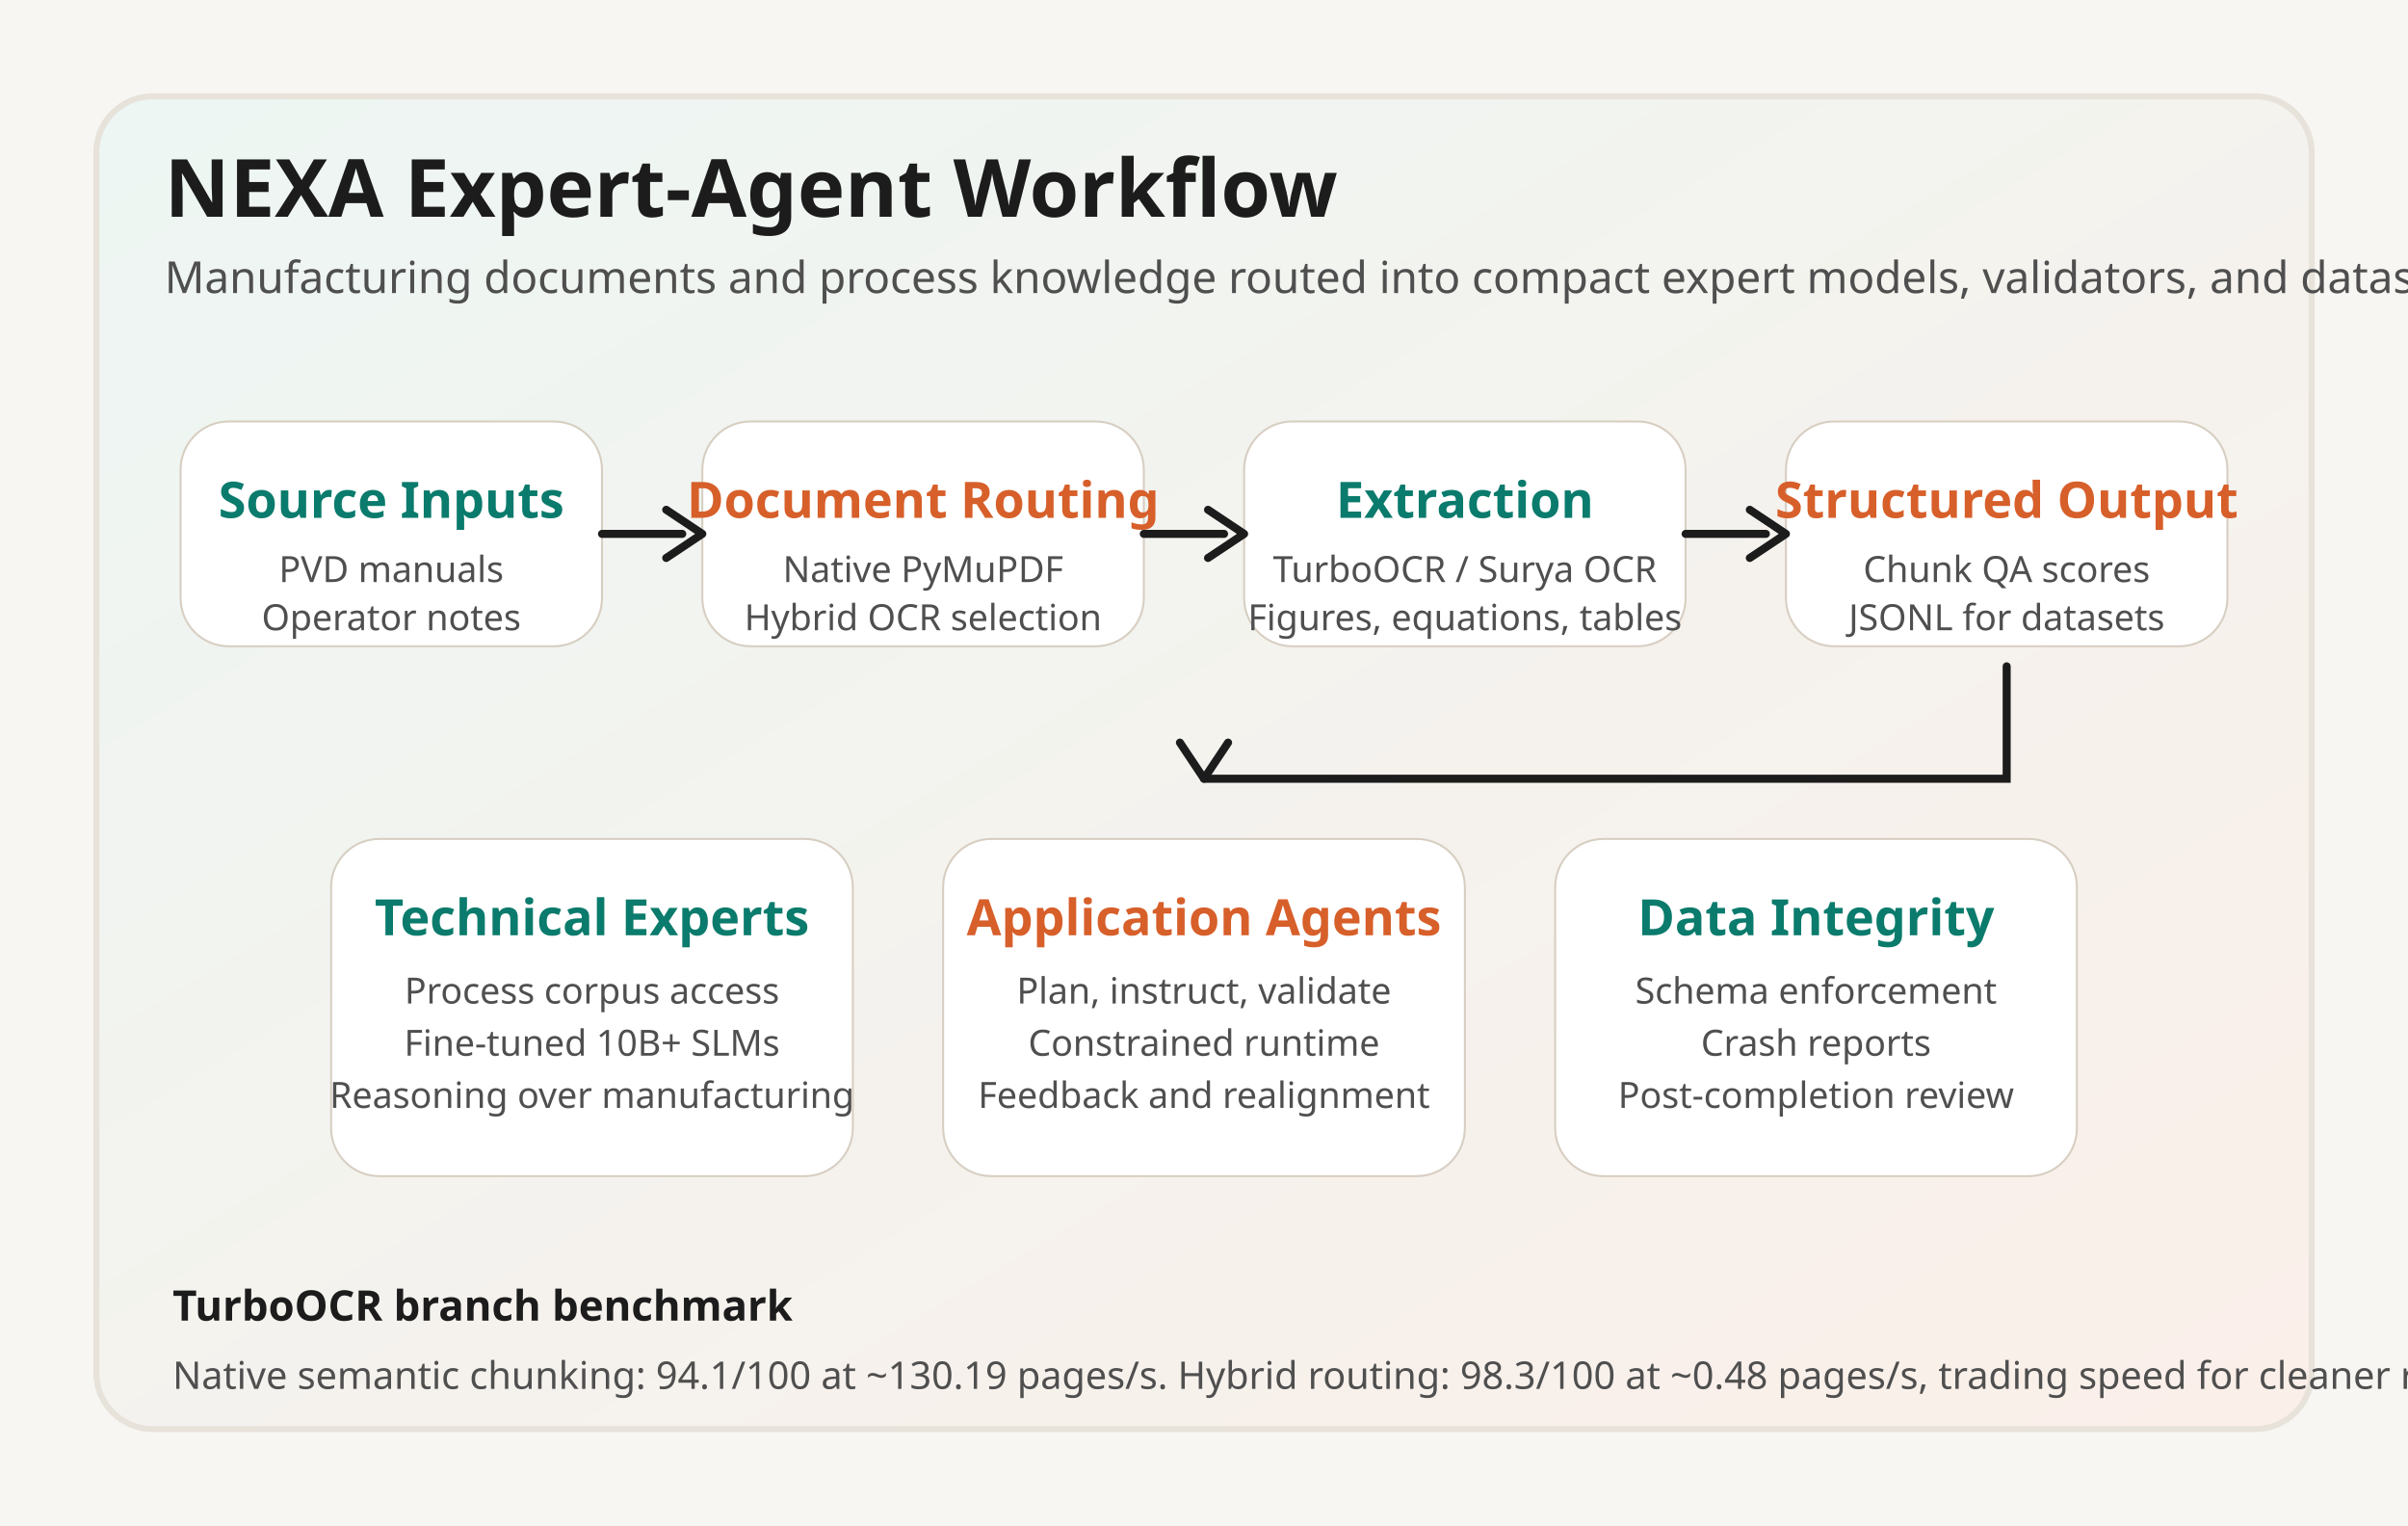
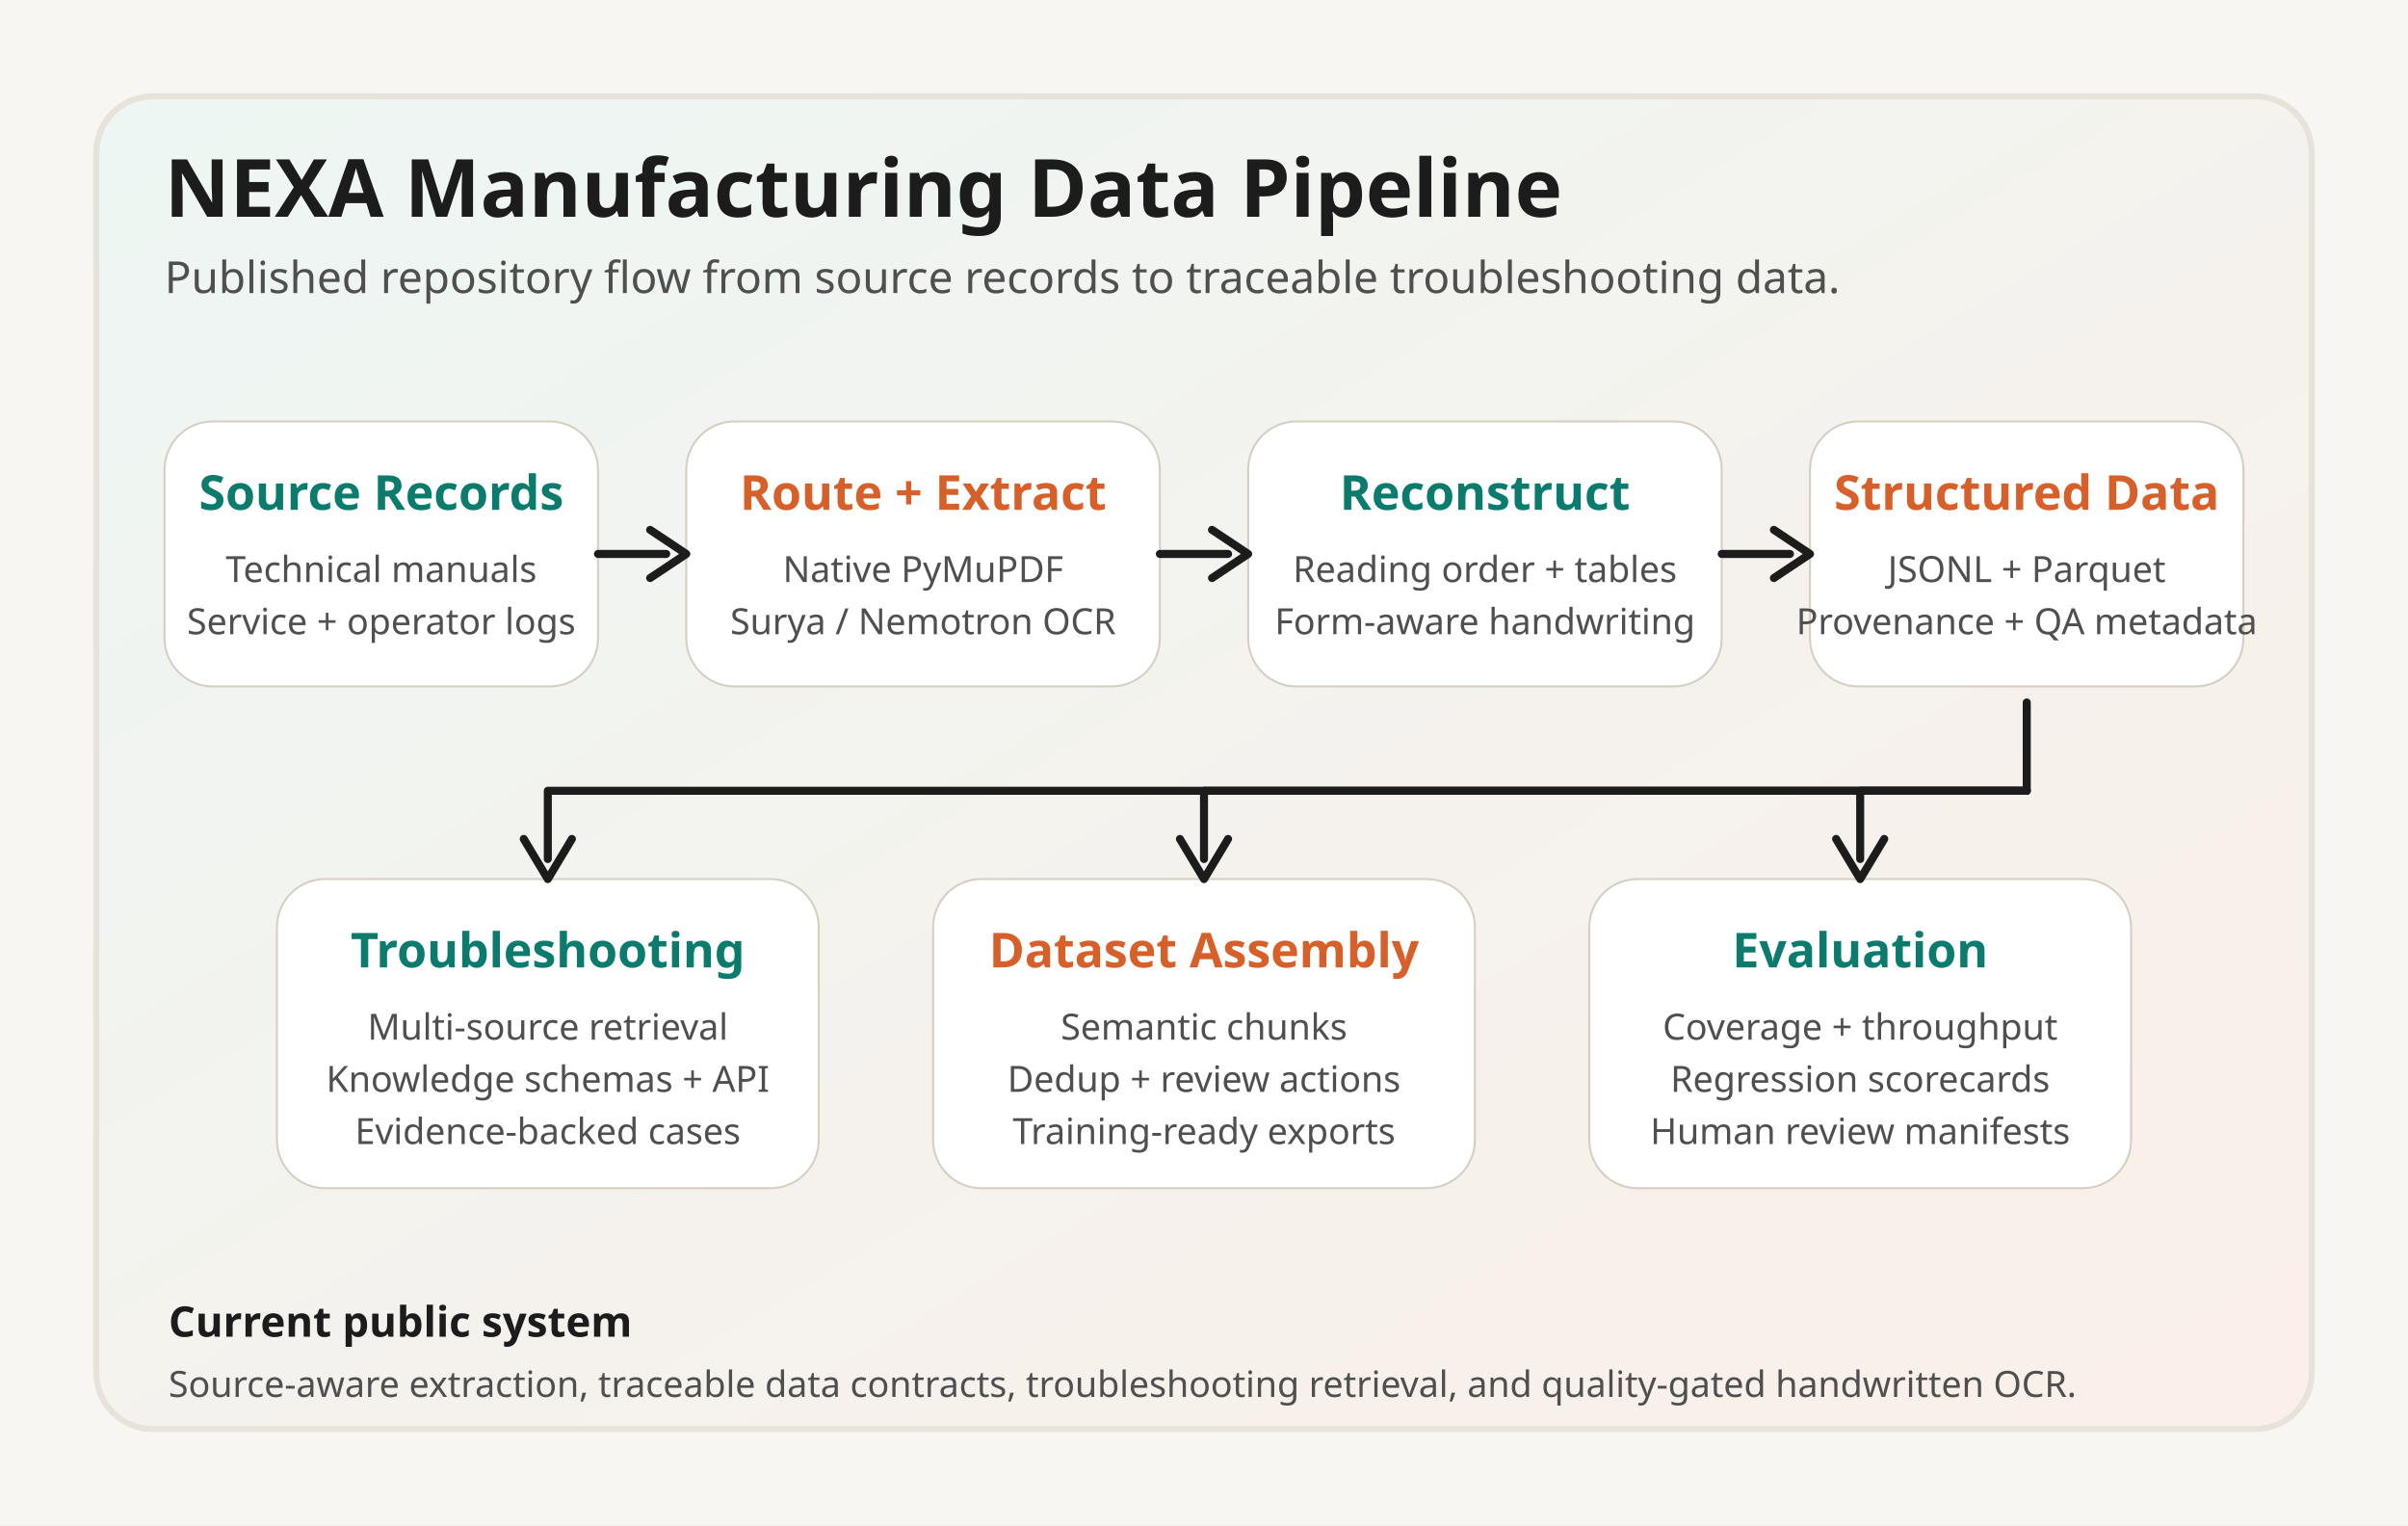
<svg xmlns="http://www.w3.org/2000/svg" viewBox="0 0 1200 760" role="img" aria-labelledby="title desc">
  <defs>
    <linearGradient id="panel" x1="0%" y1="0%" x2="100%" y2="100%">
      <stop offset="0%" stop-color="#edf6f3" />
      <stop offset="100%" stop-color="#fbefe9" />
    </linearGradient>
  </defs>
  <rect width="1200" height="760" fill="#f7f6f2" />
  <rect x="48" y="48" width="1104" height="664" rx="28" fill="url(#panel)" stroke="#e7e2da" stroke-width="3" />
-   <text x="82" y="108" fill="#1c1c1c" font-family="'Space Grotesk', sans-serif" font-size="40" font-weight="700">NEXA Expert-Agent Workflow</text>
-   <text x="82" y="146" fill="#4f4f4f" font-family="'Space Grotesk', sans-serif" font-size="22">Manufacturing documents and process knowledge routed into compact expert models, validators, and dataset outputs.</text>
-   <rect x="90" y="210" width="210" height="112" rx="24" fill="#ffffff" stroke="#d7cec2" />
-   <text x="195" y="258" text-anchor="middle" fill="#0a7b6c" font-family="'Space Grotesk', sans-serif" font-size="25" font-weight="700">Source Inputs</text>
-   <text x="195" y="290" text-anchor="middle" fill="#4f4f4f" font-family="'Space Grotesk', sans-serif" font-size="18">PVD manuals</text>
-   <text x="195" y="314" text-anchor="middle" fill="#4f4f4f" font-family="'Space Grotesk', sans-serif" font-size="18">Operator notes</text>
-   <rect x="350" y="210" width="220" height="112" rx="24" fill="#ffffff" stroke="#d7cec2" />
-   <text x="460" y="258" text-anchor="middle" fill="#d75f2a" font-family="'Space Grotesk', sans-serif" font-size="25" font-weight="700">Document Routing</text>
+   <text x="82" y="108" fill="#1c1c1c" font-family="'Space Grotesk', sans-serif" font-size="40" font-weight="700">NEXA Manufacturing Data Pipeline</text>
+   <text x="82" y="146" fill="#4f4f4f" font-family="'Space Grotesk', sans-serif" font-size="22">Published repository flow from source records to traceable troubleshooting data.</text>
+   <rect x="82" y="210" width="216" height="132" rx="24" fill="#ffffff" stroke="#d7cec2" />
+   <text x="190" y="254" text-anchor="middle" fill="#0a7b6c" font-family="'Space Grotesk', sans-serif" font-size="24" font-weight="700">Source Records</text>
+   <text x="190" y="290" text-anchor="middle" fill="#4f4f4f" font-family="'Space Grotesk', sans-serif" font-size="18">Technical manuals</text>
+   <text x="190" y="316" text-anchor="middle" fill="#4f4f4f" font-family="'Space Grotesk', sans-serif" font-size="18">Service + operator logs</text>
+   <rect x="342" y="210" width="236" height="132" rx="24" fill="#ffffff" stroke="#d7cec2" />
+   <text x="460" y="254" text-anchor="middle" fill="#d75f2a" font-family="'Space Grotesk', sans-serif" font-size="24" font-weight="700">Route + Extract</text>
  <text x="460" y="290" text-anchor="middle" fill="#4f4f4f" font-family="'Space Grotesk', sans-serif" font-size="18">Native PyMuPDF</text>
-   <text x="460" y="314" text-anchor="middle" fill="#4f4f4f" font-family="'Space Grotesk', sans-serif" font-size="18">Hybrid OCR selection</text>
-   <rect x="620" y="210" width="220" height="112" rx="24" fill="#ffffff" stroke="#d7cec2" />
-   <text x="730" y="258" text-anchor="middle" fill="#0a7b6c" font-family="'Space Grotesk', sans-serif" font-size="25" font-weight="700">Extraction</text>
-   <text x="730" y="290" text-anchor="middle" fill="#4f4f4f" font-family="'Space Grotesk', sans-serif" font-size="18">TurboOCR / Surya OCR</text>
-   <text x="730" y="314" text-anchor="middle" fill="#4f4f4f" font-family="'Space Grotesk', sans-serif" font-size="18">Figures, equations, tables</text>
-   <rect x="890" y="210" width="220" height="112" rx="24" fill="#ffffff" stroke="#d7cec2" />
-   <text x="1000" y="258" text-anchor="middle" fill="#d75f2a" font-family="'Space Grotesk', sans-serif" font-size="25" font-weight="700">Structured Output</text>
-   <text x="1000" y="290" text-anchor="middle" fill="#4f4f4f" font-family="'Space Grotesk', sans-serif" font-size="18">Chunk QA scores</text>
-   <text x="1000" y="314" text-anchor="middle" fill="#4f4f4f" font-family="'Space Grotesk', sans-serif" font-size="18">JSONL for datasets</text>
-   <rect x="165" y="418" width="260" height="168" rx="24" fill="#ffffff" stroke="#d7cec2" />
-   <text x="295" y="466" text-anchor="middle" fill="#0a7b6c" font-family="'Space Grotesk', sans-serif" font-size="25" font-weight="700">Technical Experts</text>
-   <text x="295" y="500" text-anchor="middle" fill="#4f4f4f" font-family="'Space Grotesk', sans-serif" font-size="18">Process corpus access</text>
-   <text x="295" y="526" text-anchor="middle" fill="#4f4f4f" font-family="'Space Grotesk', sans-serif" font-size="18">Fine-tuned 10B+ SLMs</text>
-   <text x="295" y="552" text-anchor="middle" fill="#4f4f4f" font-family="'Space Grotesk', sans-serif" font-size="18">Reasoning over manufacturing</text>
-   <rect x="470" y="418" width="260" height="168" rx="24" fill="#ffffff" stroke="#d7cec2" />
-   <text x="600" y="466" text-anchor="middle" fill="#d75f2a" font-family="'Space Grotesk', sans-serif" font-size="25" font-weight="700">Application Agents</text>
-   <text x="600" y="500" text-anchor="middle" fill="#4f4f4f" font-family="'Space Grotesk', sans-serif" font-size="18">Plan, instruct, validate</text>
-   <text x="600" y="526" text-anchor="middle" fill="#4f4f4f" font-family="'Space Grotesk', sans-serif" font-size="18">Constrained runtime</text>
-   <text x="600" y="552" text-anchor="middle" fill="#4f4f4f" font-family="'Space Grotesk', sans-serif" font-size="18">Feedback and realignment</text>
-   <rect x="775" y="418" width="260" height="168" rx="24" fill="#ffffff" stroke="#d7cec2" />
-   <text x="905" y="466" text-anchor="middle" fill="#0a7b6c" font-family="'Space Grotesk', sans-serif" font-size="25" font-weight="700">Data Integrity</text>
-   <text x="905" y="500" text-anchor="middle" fill="#4f4f4f" font-family="'Space Grotesk', sans-serif" font-size="18">Schema enforcement</text>
-   <text x="905" y="526" text-anchor="middle" fill="#4f4f4f" font-family="'Space Grotesk', sans-serif" font-size="18">Crash reports</text>
-   <text x="905" y="552" text-anchor="middle" fill="#4f4f4f" font-family="'Space Grotesk', sans-serif" font-size="18">Post-completion review</text>
-   <path d="M300 266 H340" stroke="#1c1c1c" stroke-width="4" fill="none" stroke-linecap="round" />
-   <path d="M570 266 H610" stroke="#1c1c1c" stroke-width="4" fill="none" stroke-linecap="round" />
-   <path d="M840 266 H880" stroke="#1c1c1c" stroke-width="4" fill="none" stroke-linecap="round" />
-   <path d="M332 254 L350 266 L332 278" stroke="#1c1c1c" stroke-width="4" fill="none" stroke-linecap="round" stroke-linejoin="round" />
-   <path d="M602 254 L620 266 L602 278" stroke="#1c1c1c" stroke-width="4" fill="none" stroke-linecap="round" stroke-linejoin="round" />
-   <path d="M872 254 L890 266 L872 278" stroke="#1c1c1c" stroke-width="4" fill="none" stroke-linecap="round" stroke-linejoin="round" />
-   <path d="M1000 332 V388 H600" stroke="#1c1c1c" stroke-width="4" fill="none" stroke-linecap="round" />
-   <path d="M612 370 L600 388 L588 370" stroke="#1c1c1c" stroke-width="4" fill="none" stroke-linecap="round" stroke-linejoin="round" />
-   <text x="86" y="658" fill="#1c1c1c" font-family="'Space Grotesk', sans-serif" font-size="21" font-weight="700">TurboOCR branch benchmark</text>
-   <text x="86" y="692" fill="#4f4f4f" font-family="'Space Grotesk', sans-serif" font-size="19">Native semantic chunking: 94.1/100 at ~130.19 pages/s. Hybrid routing: 98.3/100 at ~0.48 pages/s, trading speed for cleaner retained chunks.</text>
+   <text x="460" y="316" text-anchor="middle" fill="#4f4f4f" font-family="'Space Grotesk', sans-serif" font-size="18">Surya / Nemotron OCR</text>
+   <rect x="622" y="210" width="236" height="132" rx="24" fill="#ffffff" stroke="#d7cec2" />
+   <text x="740" y="254" text-anchor="middle" fill="#0a7b6c" font-family="'Space Grotesk', sans-serif" font-size="24" font-weight="700">Reconstruct</text>
+   <text x="740" y="290" text-anchor="middle" fill="#4f4f4f" font-family="'Space Grotesk', sans-serif" font-size="18">Reading order + tables</text>
+   <text x="740" y="316" text-anchor="middle" fill="#4f4f4f" font-family="'Space Grotesk', sans-serif" font-size="18">Form-aware handwriting</text>
+   <rect x="902" y="210" width="216" height="132" rx="24" fill="#ffffff" stroke="#d7cec2" />
+   <text x="1010" y="254" text-anchor="middle" fill="#d75f2a" font-family="'Space Grotesk', sans-serif" font-size="24" font-weight="700">Structured Data</text>
+   <text x="1010" y="290" text-anchor="middle" fill="#4f4f4f" font-family="'Space Grotesk', sans-serif" font-size="18">JSONL + Parquet</text>
+   <text x="1010" y="316" text-anchor="middle" fill="#4f4f4f" font-family="'Space Grotesk', sans-serif" font-size="18">Provenance + QA metadata</text>
+   <path d="M298 276 H332" stroke="#1c1c1c" stroke-width="4" fill="none" stroke-linecap="round" />
+   <path d="M578 276 H612" stroke="#1c1c1c" stroke-width="4" fill="none" stroke-linecap="round" />
+   <path d="M858 276 H892" stroke="#1c1c1c" stroke-width="4" fill="none" stroke-linecap="round" />
+   <path d="M324 264 L342 276 L324 288" stroke="#1c1c1c" stroke-width="4" fill="none" stroke-linecap="round" stroke-linejoin="round" />
+   <path d="M604 264 L622 276 L604 288" stroke="#1c1c1c" stroke-width="4" fill="none" stroke-linecap="round" stroke-linejoin="round" />
+   <path d="M884 264 L902 276 L884 288" stroke="#1c1c1c" stroke-width="4" fill="none" stroke-linecap="round" stroke-linejoin="round" />
+   <rect x="138" y="438" width="270" height="154" rx="24" fill="#ffffff" stroke="#d7cec2" />
+   <text x="273" y="482" text-anchor="middle" fill="#0a7b6c" font-family="'Space Grotesk', sans-serif" font-size="24" font-weight="700">Troubleshooting</text>
+   <text x="273" y="518" text-anchor="middle" fill="#4f4f4f" font-family="'Space Grotesk', sans-serif" font-size="18">Multi-source retrieval</text>
+   <text x="273" y="544" text-anchor="middle" fill="#4f4f4f" font-family="'Space Grotesk', sans-serif" font-size="18">Knowledge schemas + API</text>
+   <text x="273" y="570" text-anchor="middle" fill="#4f4f4f" font-family="'Space Grotesk', sans-serif" font-size="18">Evidence-backed cases</text>
+   <rect x="465" y="438" width="270" height="154" rx="24" fill="#ffffff" stroke="#d7cec2" />
+   <text x="600" y="482" text-anchor="middle" fill="#d75f2a" font-family="'Space Grotesk', sans-serif" font-size="24" font-weight="700">Dataset Assembly</text>
+   <text x="600" y="518" text-anchor="middle" fill="#4f4f4f" font-family="'Space Grotesk', sans-serif" font-size="18">Semantic chunks</text>
+   <text x="600" y="544" text-anchor="middle" fill="#4f4f4f" font-family="'Space Grotesk', sans-serif" font-size="18">Dedup + review actions</text>
+   <text x="600" y="570" text-anchor="middle" fill="#4f4f4f" font-family="'Space Grotesk', sans-serif" font-size="18">Training-ready exports</text>
+   <rect x="792" y="438" width="270" height="154" rx="24" fill="#ffffff" stroke="#d7cec2" />
+   <text x="927" y="482" text-anchor="middle" fill="#0a7b6c" font-family="'Space Grotesk', sans-serif" font-size="24" font-weight="700">Evaluation</text>
+   <text x="927" y="518" text-anchor="middle" fill="#4f4f4f" font-family="'Space Grotesk', sans-serif" font-size="18">Coverage + throughput</text>
+   <text x="927" y="544" text-anchor="middle" fill="#4f4f4f" font-family="'Space Grotesk', sans-serif" font-size="18">Regression scorecards</text>
+   <text x="927" y="570" text-anchor="middle" fill="#4f4f4f" font-family="'Space Grotesk', sans-serif" font-size="18">Human review manifests</text>
+   <path d="M1010 350 V394 H273 V428" stroke="#1c1c1c" stroke-width="4" fill="none" stroke-linecap="round" stroke-linejoin="round" />
+   <path d="M1010 394 H600 V428" stroke="#1c1c1c" stroke-width="4" fill="none" stroke-linecap="round" stroke-linejoin="round" />
+   <path d="M1010 394 H927 V428" stroke="#1c1c1c" stroke-width="4" fill="none" stroke-linecap="round" stroke-linejoin="round" />
+   <path d="M261 418 L273 438 L285 418" stroke="#1c1c1c" stroke-width="4" fill="none" stroke-linecap="round" stroke-linejoin="round" />
+   <path d="M588 418 L600 438 L612 418" stroke="#1c1c1c" stroke-width="4" fill="none" stroke-linecap="round" stroke-linejoin="round" />
+   <path d="M915 418 L927 438 L939 418" stroke="#1c1c1c" stroke-width="4" fill="none" stroke-linecap="round" stroke-linejoin="round" />
+   <text x="84" y="666" fill="#1c1c1c" font-family="'Space Grotesk', sans-serif" font-size="21" font-weight="700">Current public system</text>
+   <text x="84" y="696" fill="#4f4f4f" font-family="'Space Grotesk', sans-serif" font-size="18">Source-aware extraction, traceable data contracts, troubleshooting retrieval, and quality-gated handwritten OCR.</text>
</svg>
